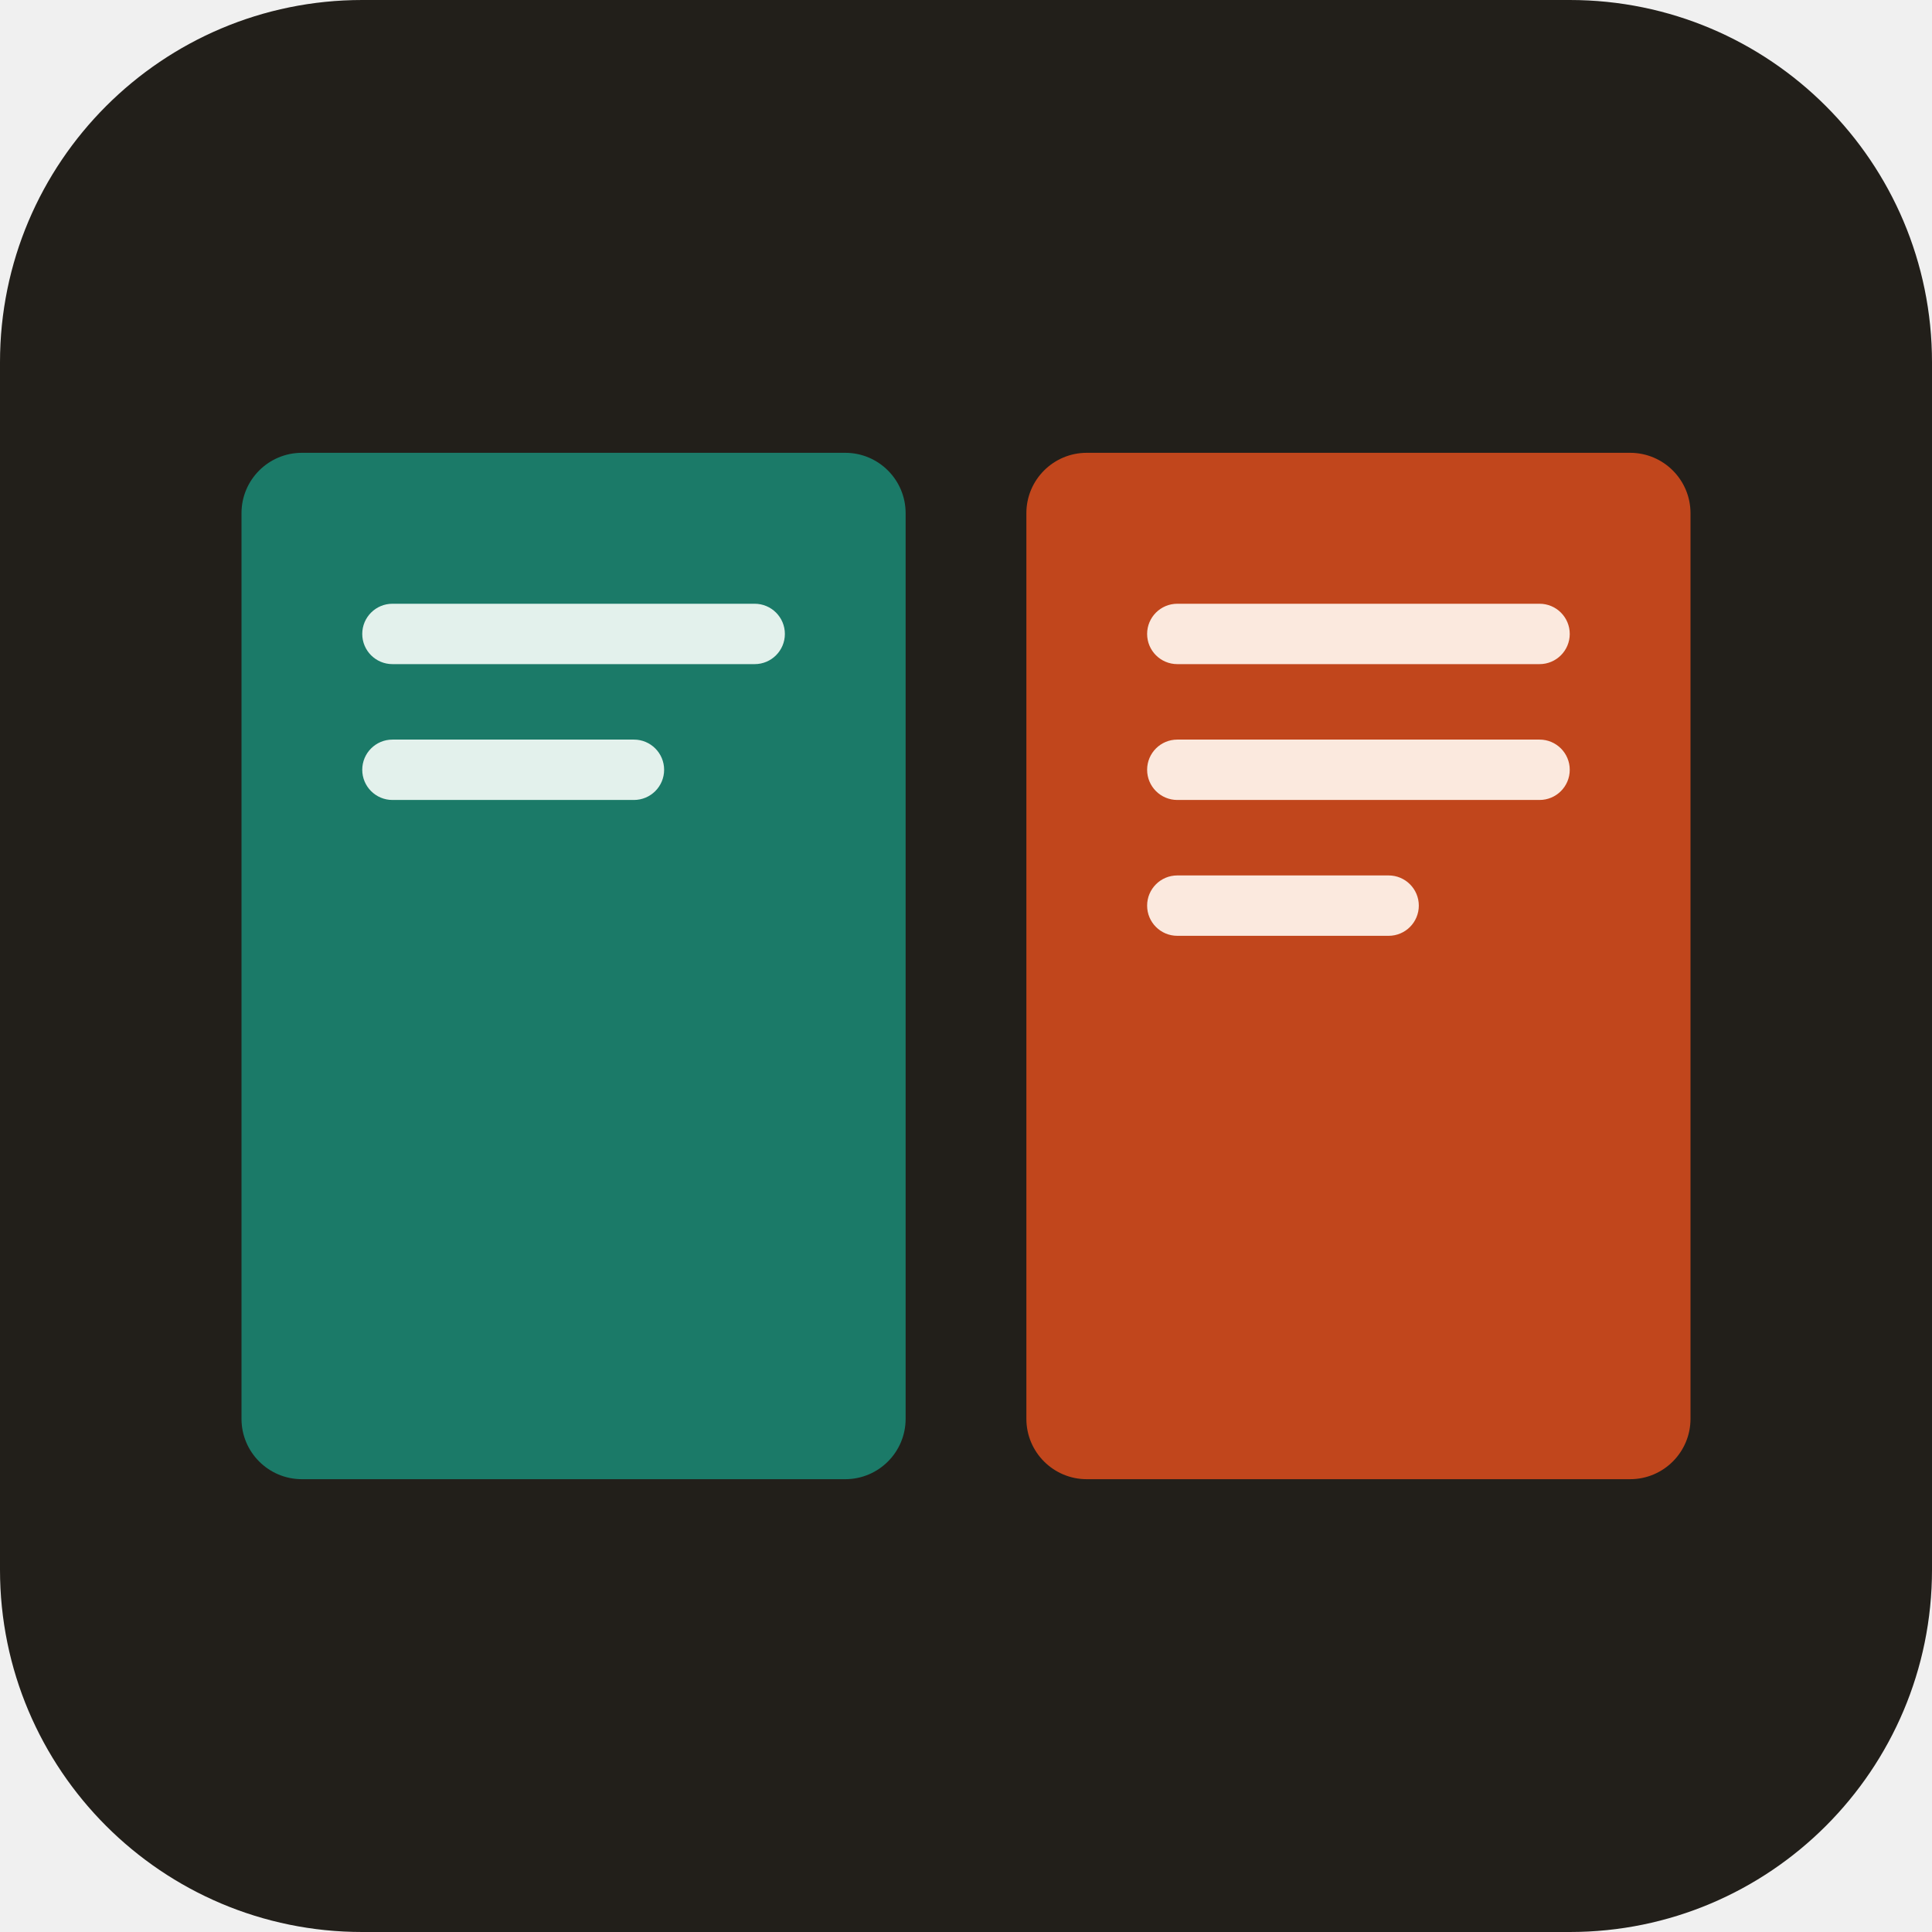
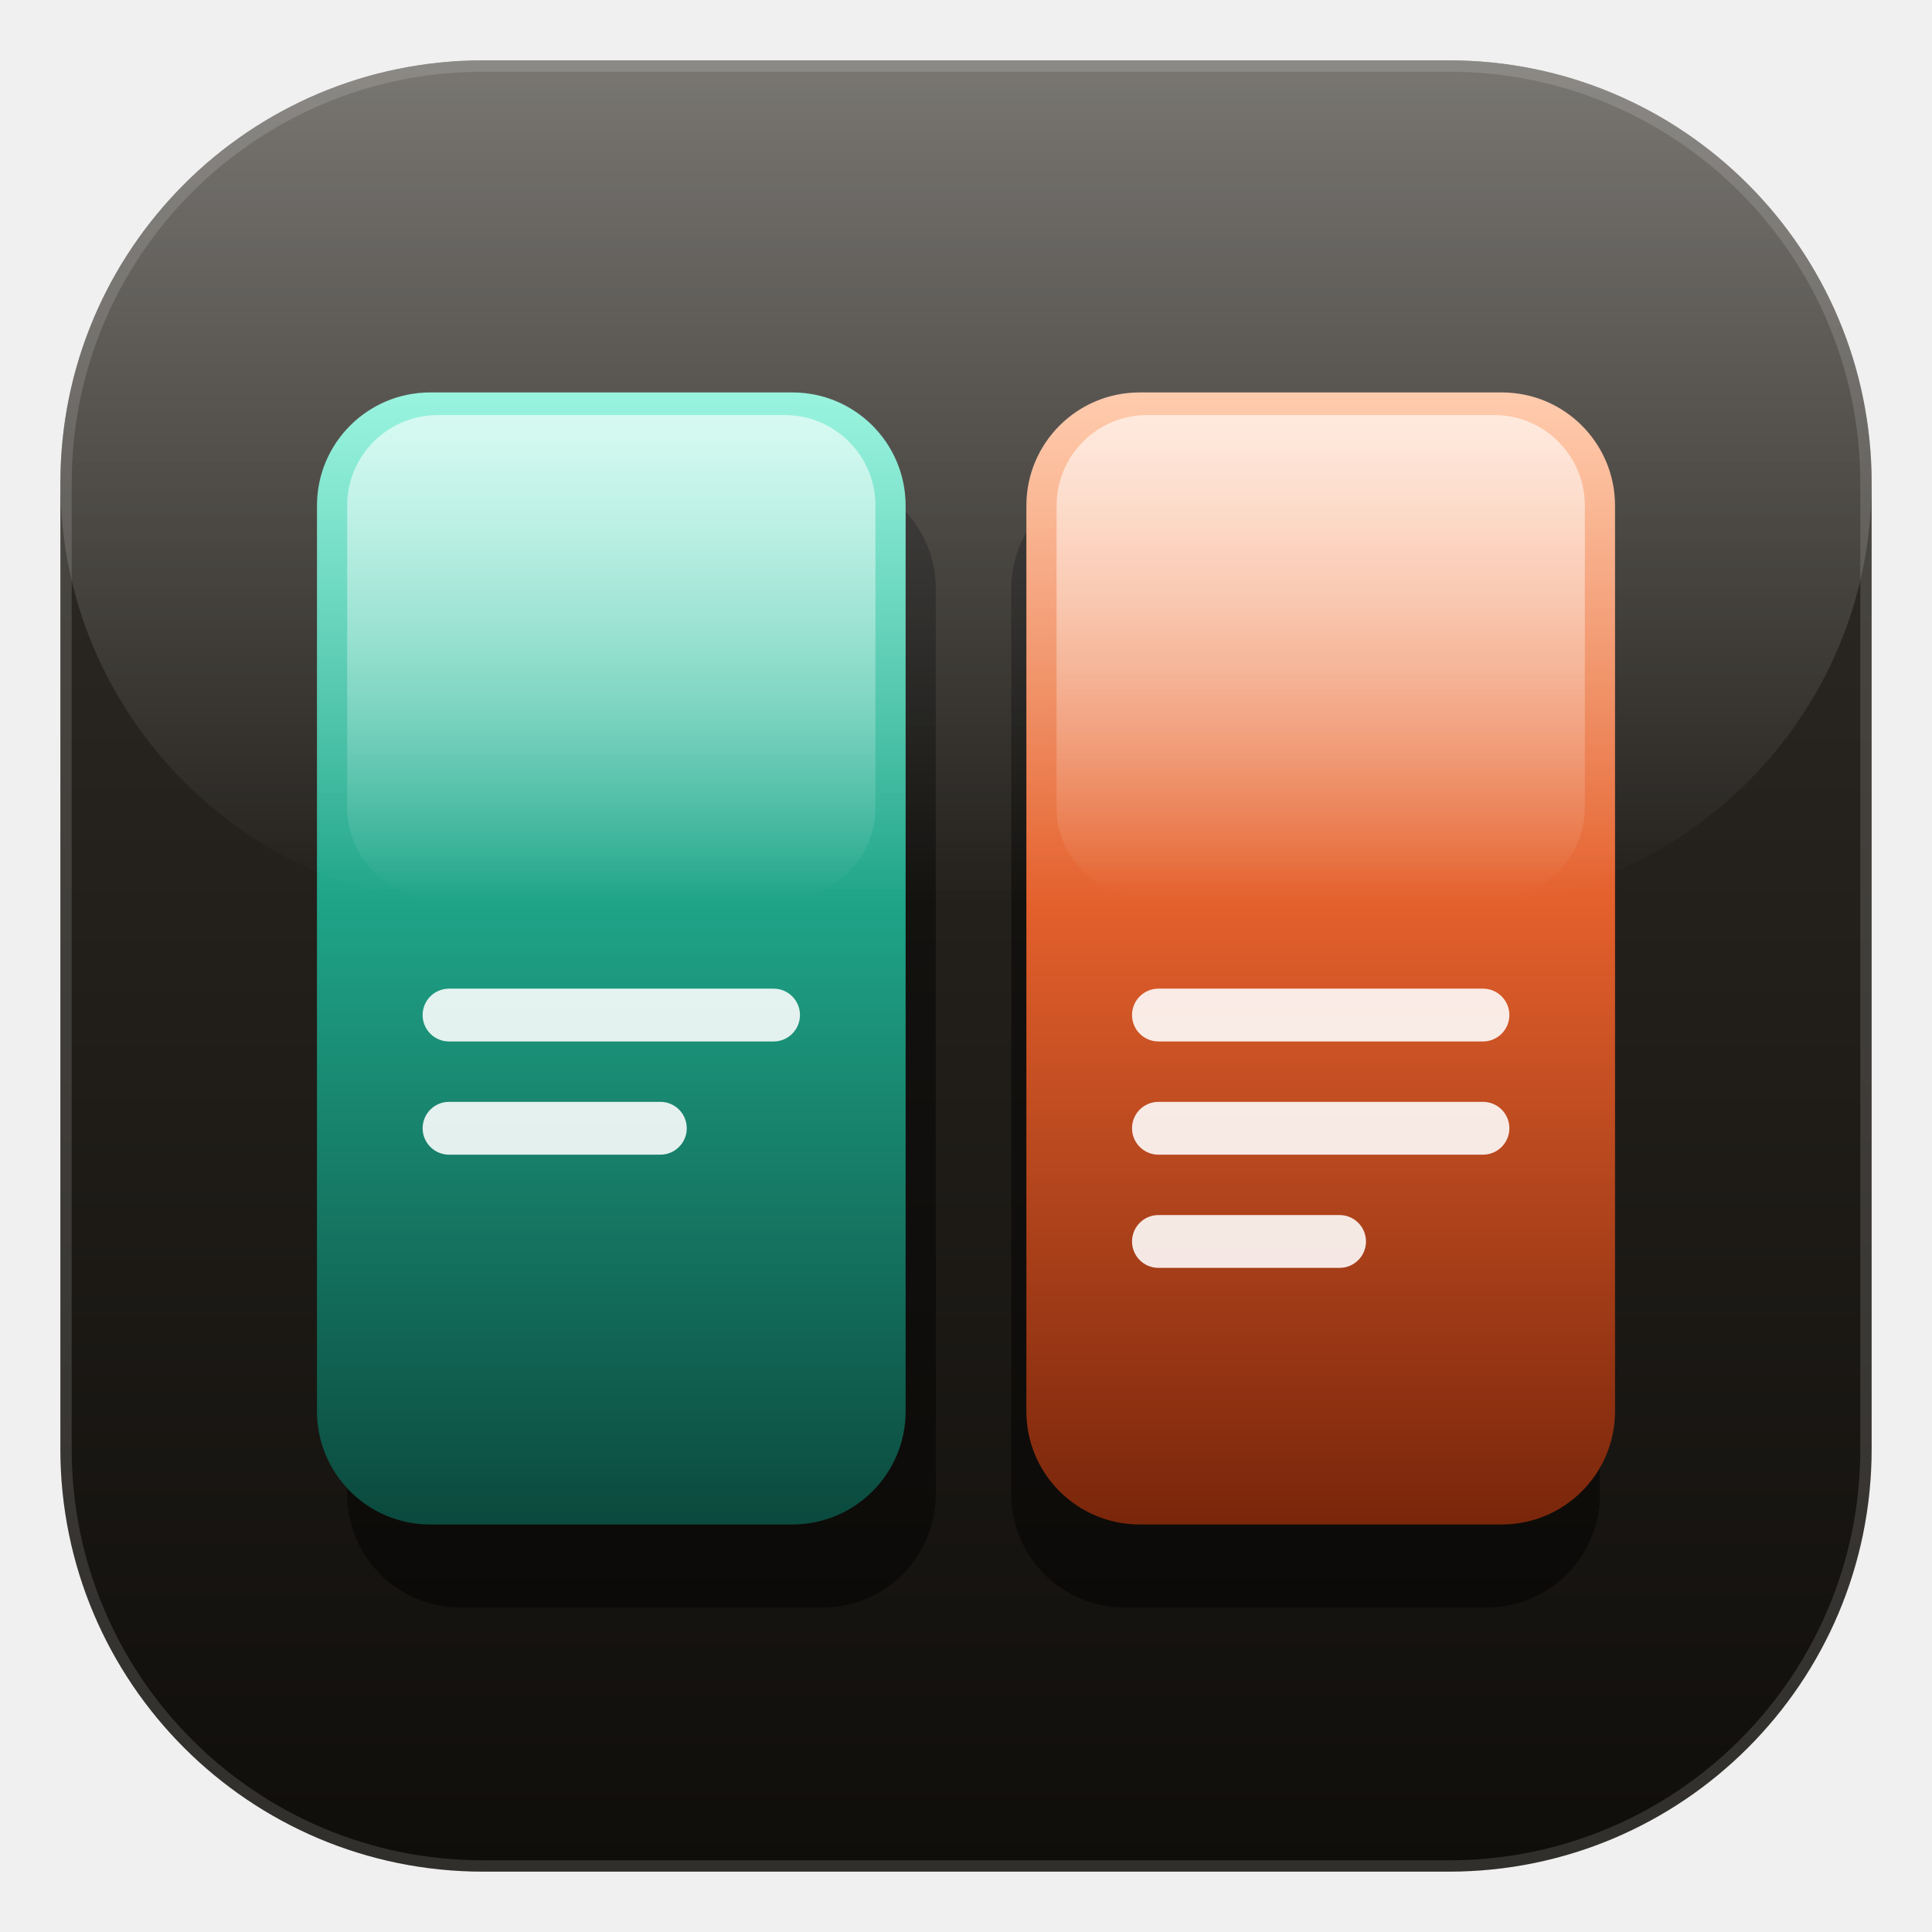
<svg xmlns="http://www.w3.org/2000/svg" viewBox="0 0 512 512">
-   <rect width="512" height="512" rx="96" fill="#221F1A" />
-   <rect x="64" y="120" width="176" height="272" rx="16" fill="#1B7A68" />
-   <rect x="272" y="120" width="176" height="272" rx="16" fill="#C1461C" />
-   <rect x="96" y="160" width="112" height="16" rx="8" fill="#E3F1EC" />
-   <rect x="96" y="196" width="80" height="16" rx="8" fill="#E3F1EC" />
-   <rect x="304" y="160" width="112" height="16" rx="8" fill="#FBE9DE" />
-   <rect x="304" y="196" width="112" height="16" rx="8" fill="#FBE9DE" />
-   <rect x="304" y="232" width="72" height="16" rx="8" fill="#FBE9DE" />
+   <defs>
+     <linearGradient id="tile" x1="0" y1="0" x2="0" y2="1">
+       <stop offset="0" stop-color="#34302A" />
+       <stop offset="1" stop-color="#100E0B" />
+     </linearGradient>
+     <linearGradient id="teal" x1="0" y1="0" x2="0" y2="1">
+       <stop offset="0" stop-color="#7EF0D6" />
+       <stop offset="0.45" stop-color="#1FA488" />
+       <stop offset="1" stop-color="#0B4A3E" />
+     </linearGradient>
+     <linearGradient id="orange" x1="0" y1="0" x2="0" y2="1">
+       <stop offset="0" stop-color="#FFBE98" />
+       <stop offset="0.45" stop-color="#E4602C" />
+       <stop offset="1" stop-color="#7A260B" />
+     </linearGradient>
+     <linearGradient id="sheen" x1="0" y1="0" x2="0" y2="1">
+       <stop offset="0" stop-color="#FFFFFF" stop-opacity="0.62" />
+       <stop offset="1" stop-color="#FFFFFF" stop-opacity="0" />
+     </linearGradient>
+     <linearGradient id="gloss" x1="0" y1="0" x2="0" y2="1">
+       <stop offset="0" stop-color="#FFFFFF" stop-opacity="0.34" />
+       <stop offset="1" stop-color="#FFFFFF" stop-opacity="0" />
+     </linearGradient>
+   </defs>
+   <rect x="16" y="16" width="480" height="480" rx="112" fill="url(#tile)" />
+   <rect x="92" y="126" width="156" height="300" rx="30" fill="#000000" opacity="0.45" />
+   <rect x="268" y="126" width="156" height="300" rx="30" fill="#000000" opacity="0.45" />
+   <rect x="84" y="104" width="156" height="300" rx="30" fill="url(#teal)" />
+   <rect x="272" y="104" width="156" height="300" rx="30" fill="url(#orange)" />
+   <rect x="92" y="110" width="140" height="128" rx="24" fill="url(#sheen)" />
+   <rect x="280" y="110" width="140" height="128" rx="24" fill="url(#sheen)" />
+   <rect x="112" y="262" width="100" height="14" rx="7" fill="#FFFFFF" opacity="0.88" data-min-size="32" />
+   <rect x="112" y="292" width="70" height="14" rx="7" fill="#FFFFFF" opacity="0.88" data-min-size="32" />
+   <rect x="300" y="262" width="100" height="14" rx="7" fill="#FFFFFF" opacity="0.88" data-min-size="32" />
+   <rect x="300" y="292" width="100" height="14" rx="7" fill="#FFFFFF" opacity="0.88" data-min-size="32" />
+   <rect x="300" y="322" width="62" height="14" rx="7" fill="#FFFFFF" opacity="0.88" data-min-size="32" />
+   <rect x="16" y="16" width="480" height="224" rx="112" fill="url(#gloss)" />
+   <rect x="17.5" y="17.5" width="477" height="477" rx="110.5" fill="none" stroke="#FFFFFF" stroke-opacity="0.14" stroke-width="3" />
</svg>
